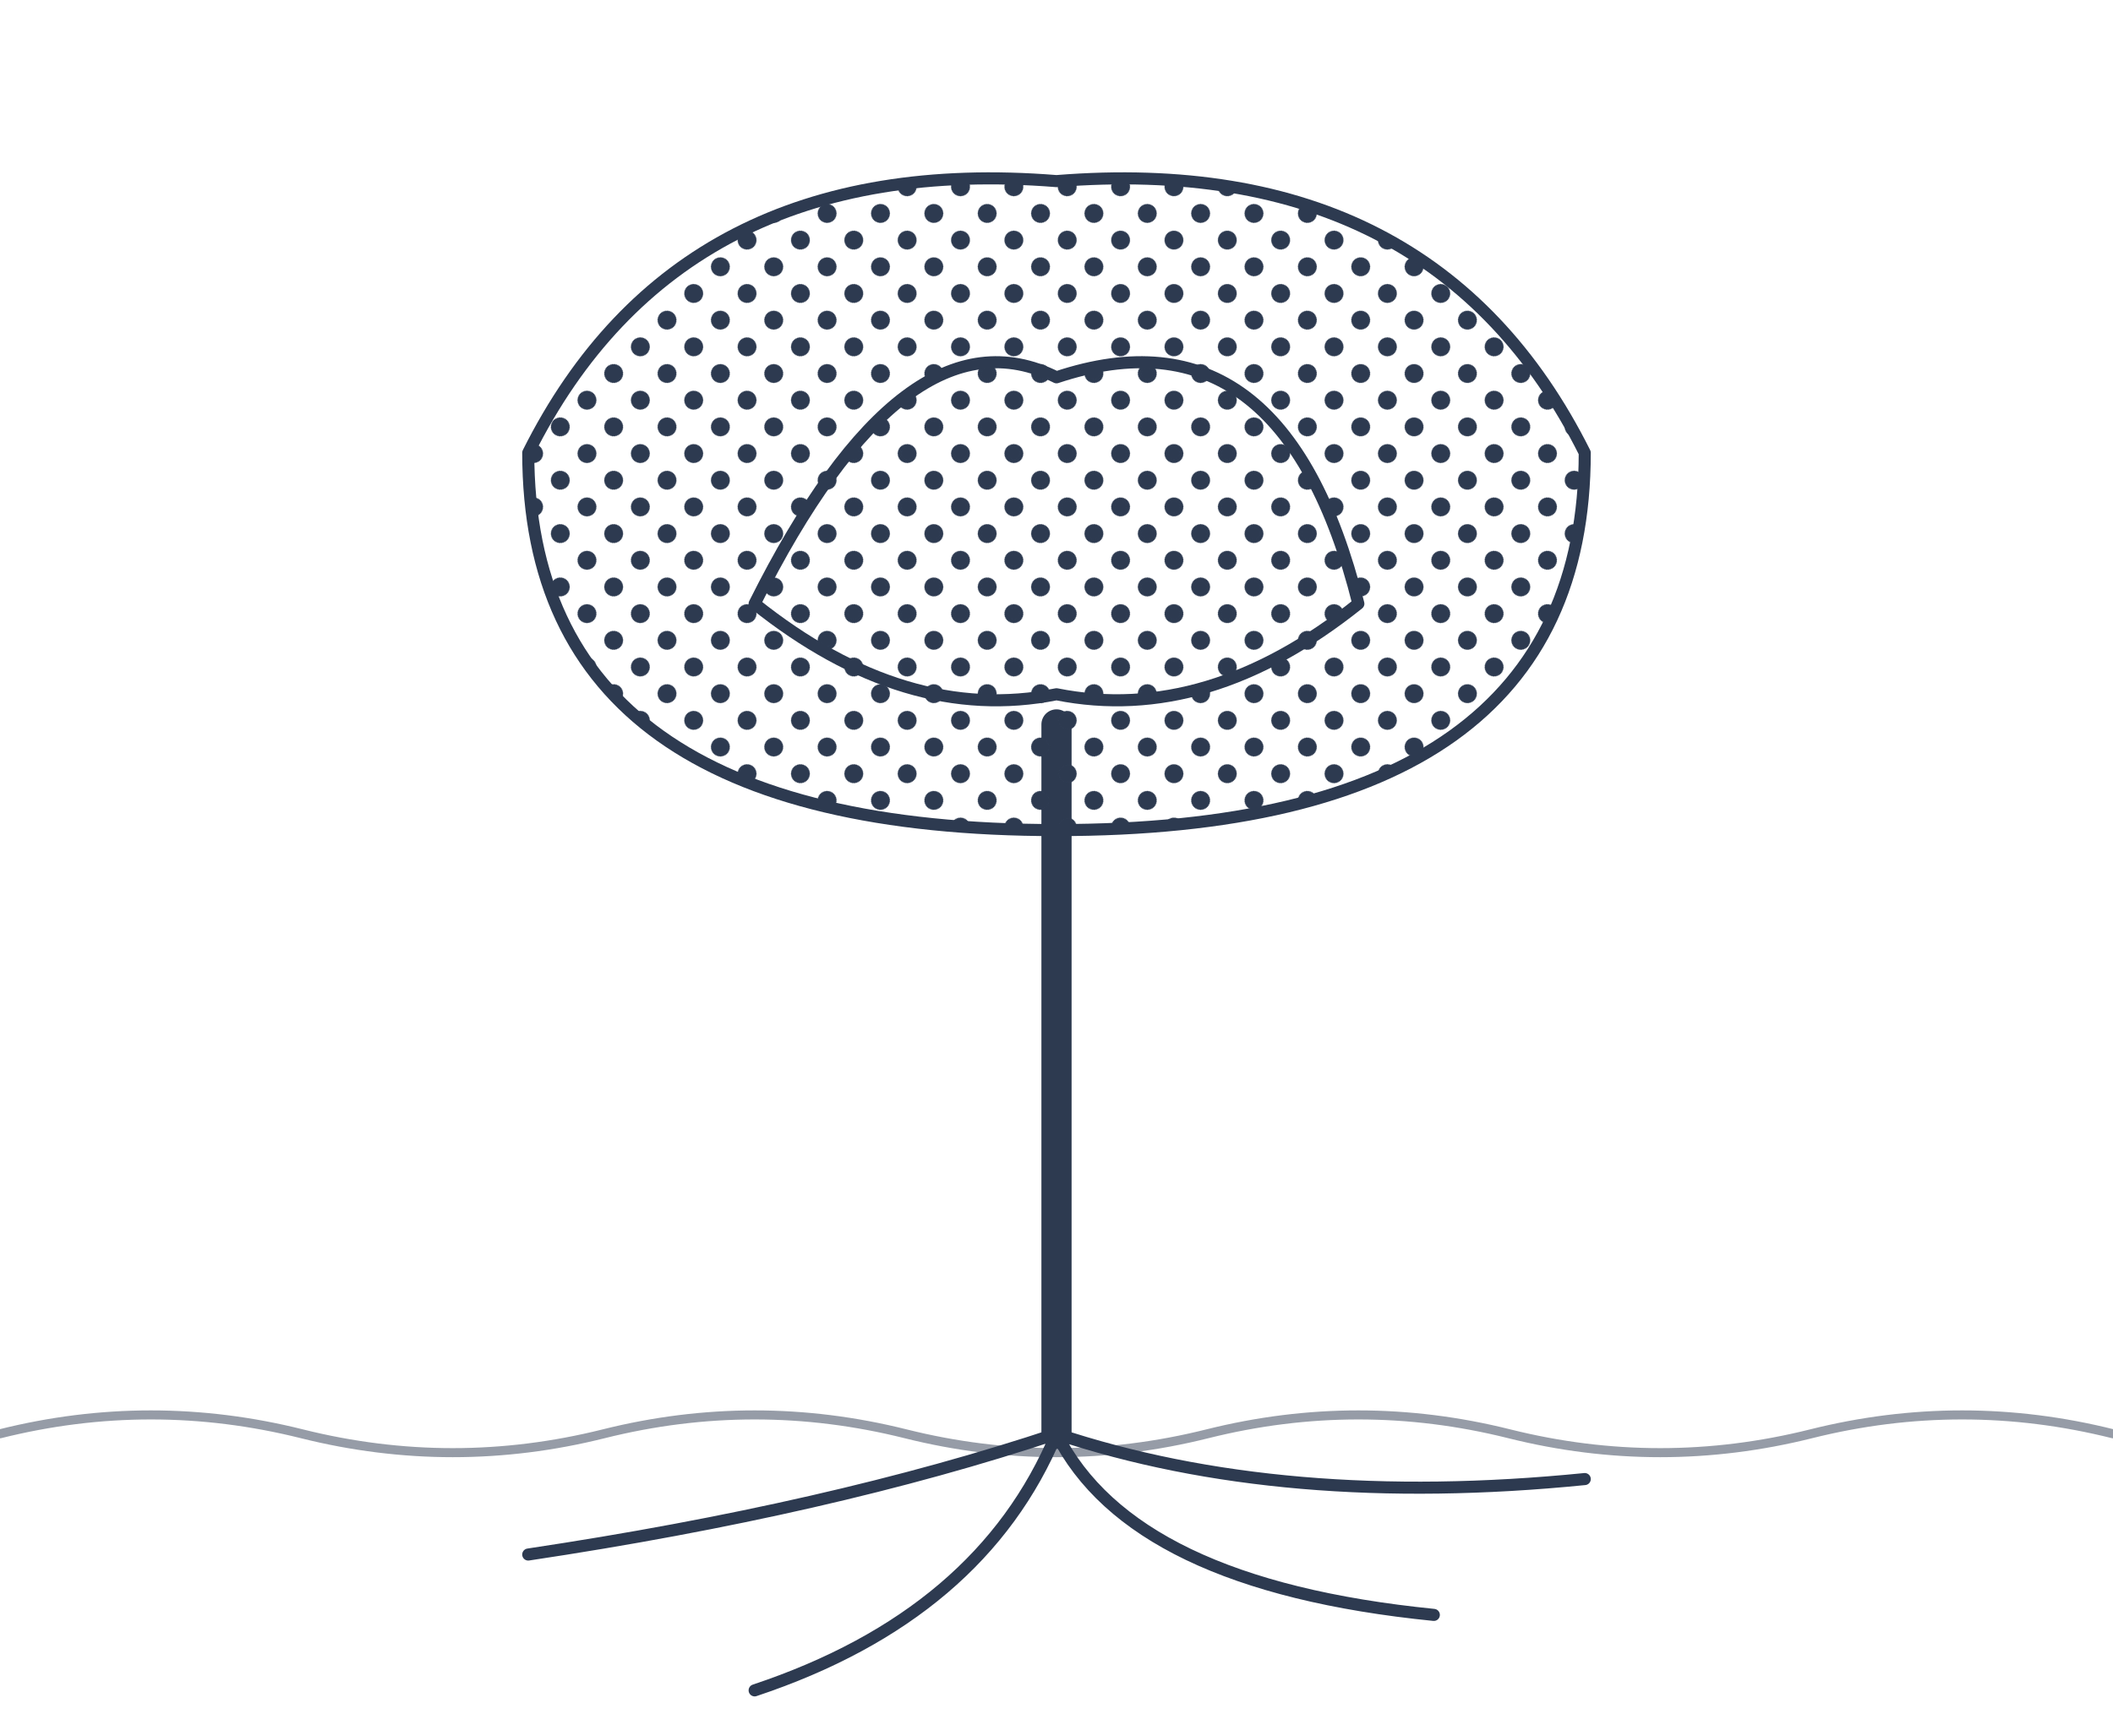
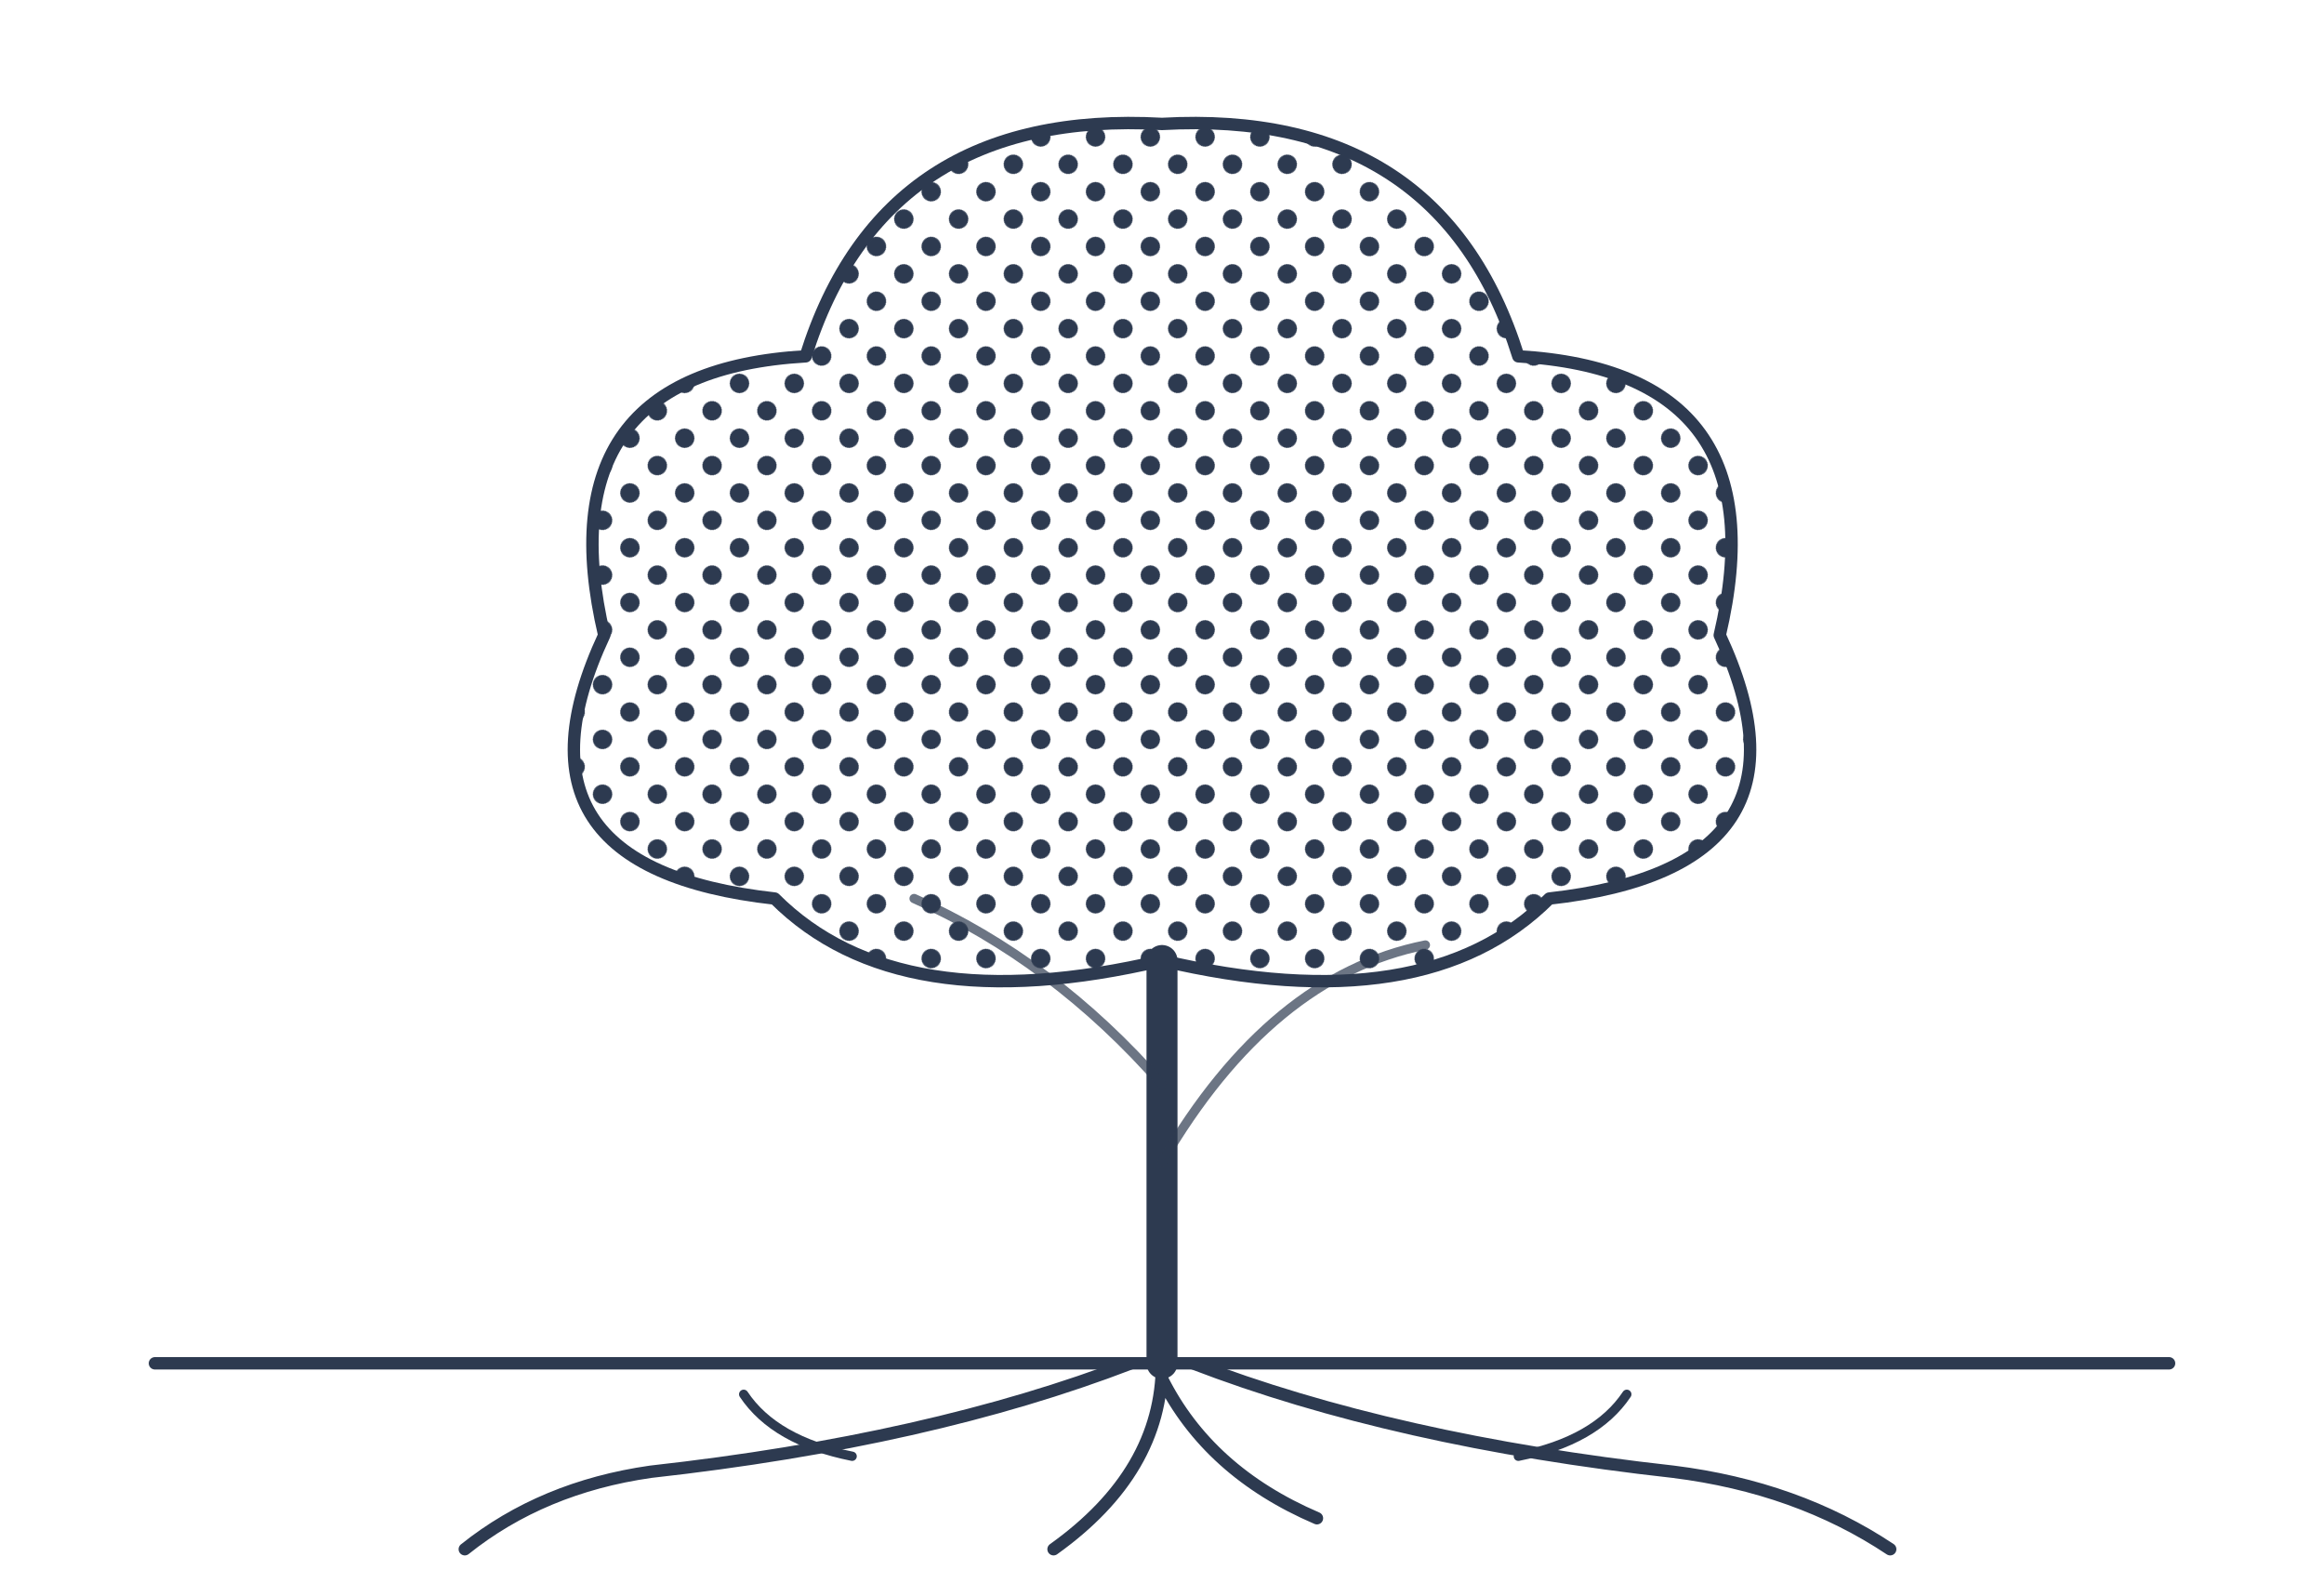
- <svg xmlns="http://www.w3.org/2000/svg" width="280" height="230" viewBox="0 0 280 230" color="#2d3a50">
+ <svg xmlns="http://www.w3.org/2000/svg" width="300" height="206" viewBox="0 0 300 206" color="#2d3a50">
  <defs>
    <pattern id="h1" width="5" height="5" patternUnits="userSpaceOnUse" patternTransform="rotate(45)">
      <circle cx="2.5" cy="2.5" r="0.55" fill="currentColor" />
    </pattern>
    <pattern id="h2" width="5" height="5" patternUnits="userSpaceOnUse" patternTransform="rotate(45)">
      <circle cx="2.5" cy="2.5" r="0.9" fill="currentColor" />
    </pattern>
    <pattern id="h3" width="5" height="5" patternUnits="userSpaceOnUse" patternTransform="rotate(45)">
      <circle cx="2.5" cy="2.5" r="1.25" fill="currentColor" />
    </pattern>
    <pattern id="h4" width="5" height="5" patternUnits="userSpaceOnUse" patternTransform="rotate(45)">
      <circle cx="2.5" cy="2.5" r="1.6" fill="currentColor" />
    </pattern>
    <pattern id="h5" width="5" height="5" patternUnits="userSpaceOnUse" patternTransform="rotate(45)">
      <circle cx="2.5" cy="2.5" r="2.0" fill="currentColor" />
    </pattern>
  </defs>
-   <path d="M140,190 L140,96" fill="none" stroke="currentColor" stroke-width="4" stroke-linecap="round" stroke-linejoin="round" />
-   <path d="M140,110 Q70,110 70,60 Q90,20 140,24 Q190,20 210,60 Q210,110 140,110 Z" fill="url(#h3)" />
-   <path d="M140,110 Q70,110 70,60 Q90,20 140,24 Q190,20 210,60 Q210,110 140,110 Z" fill="none" stroke="currentColor" stroke-width="1.6" stroke-linecap="round" stroke-linejoin="round" />
-   <path d="M100,80 Q120,40 140,50 Q170,40 180,80 Q160,96 140,92 Q120,96 100,80 Z" fill="url(#h2)" />
-   <path d="M100,80 Q120,40 140,50 Q170,40 180,80 Q160,96 140,92 Q120,96 100,80 Z" fill="none" stroke="currentColor" stroke-width="1.6" stroke-linecap="round" stroke-linejoin="round" />
-   <path d="M140,190 Q110,200 70,206 M140,190 Q150,210 190,214 M140,190 Q130,214 100,224 M140,190 Q170,200 210,196" fill="none" stroke="currentColor" stroke-width="1.6" stroke-linecap="round" stroke-linejoin="round" />
-   <path d="M0,190 q20,-5 40,0 t40,0 t40,0 t40,0 t40,0 t40,0 t40,0" fill="none" stroke="currentColor" stroke-width="1.2" stroke-linecap="round" stroke-linejoin="round" opacity=".5" />
+   <path d="M150,16 Q186,14 196,46 Q230,48 222,82 Q236,112 200,116 Q184,132 150,124 Q116,132 100,116 Q64,112 78,82 Q70,48 104,46 Q114,14 150,16 Z" fill="url(#h3)" />
+   <path d="M150,16 Q186,14 196,46 Q230,48 222,82 Q236,112 200,116 Q184,132 150,124 Q116,132 100,116 Q64,112 78,82 Q70,48 104,46 Q114,14 150,16 Z" fill="none" stroke="currentColor" stroke-width="1.6" stroke-linecap="round" stroke-linejoin="round" />
+   <path d="M150,124 L150,176" fill="none" stroke="currentColor" stroke-width="4" stroke-linecap="round" stroke-linejoin="round" />
+   <path d="M150,140 Q136,124 118,116 M150,150 Q164,126 184,122" fill="none" stroke="currentColor" stroke-width="1.2" stroke-linecap="round" stroke-linejoin="round" opacity=".7" />
+   <path d="M20,176 L280,176" fill="none" stroke="currentColor" stroke-width="1.6" stroke-linecap="round" stroke-linejoin="round" />
+   <path d="M146,176 Q120,186 84,190 Q70,192 60,200 M154,176 Q180,186 216,190 Q232,192 244,200 M150,176 Q150,190 136,200 M150,178 Q156,190 170,196" fill="none" stroke="currentColor" stroke-width="1.6" stroke-linecap="round" stroke-linejoin="round" />
+   <path d="M110,188 Q100,186 96,180 M196,188 Q206,186 210,180" fill="none" stroke="currentColor" stroke-width="1.2" stroke-linecap="round" stroke-linejoin="round" />
</svg>
